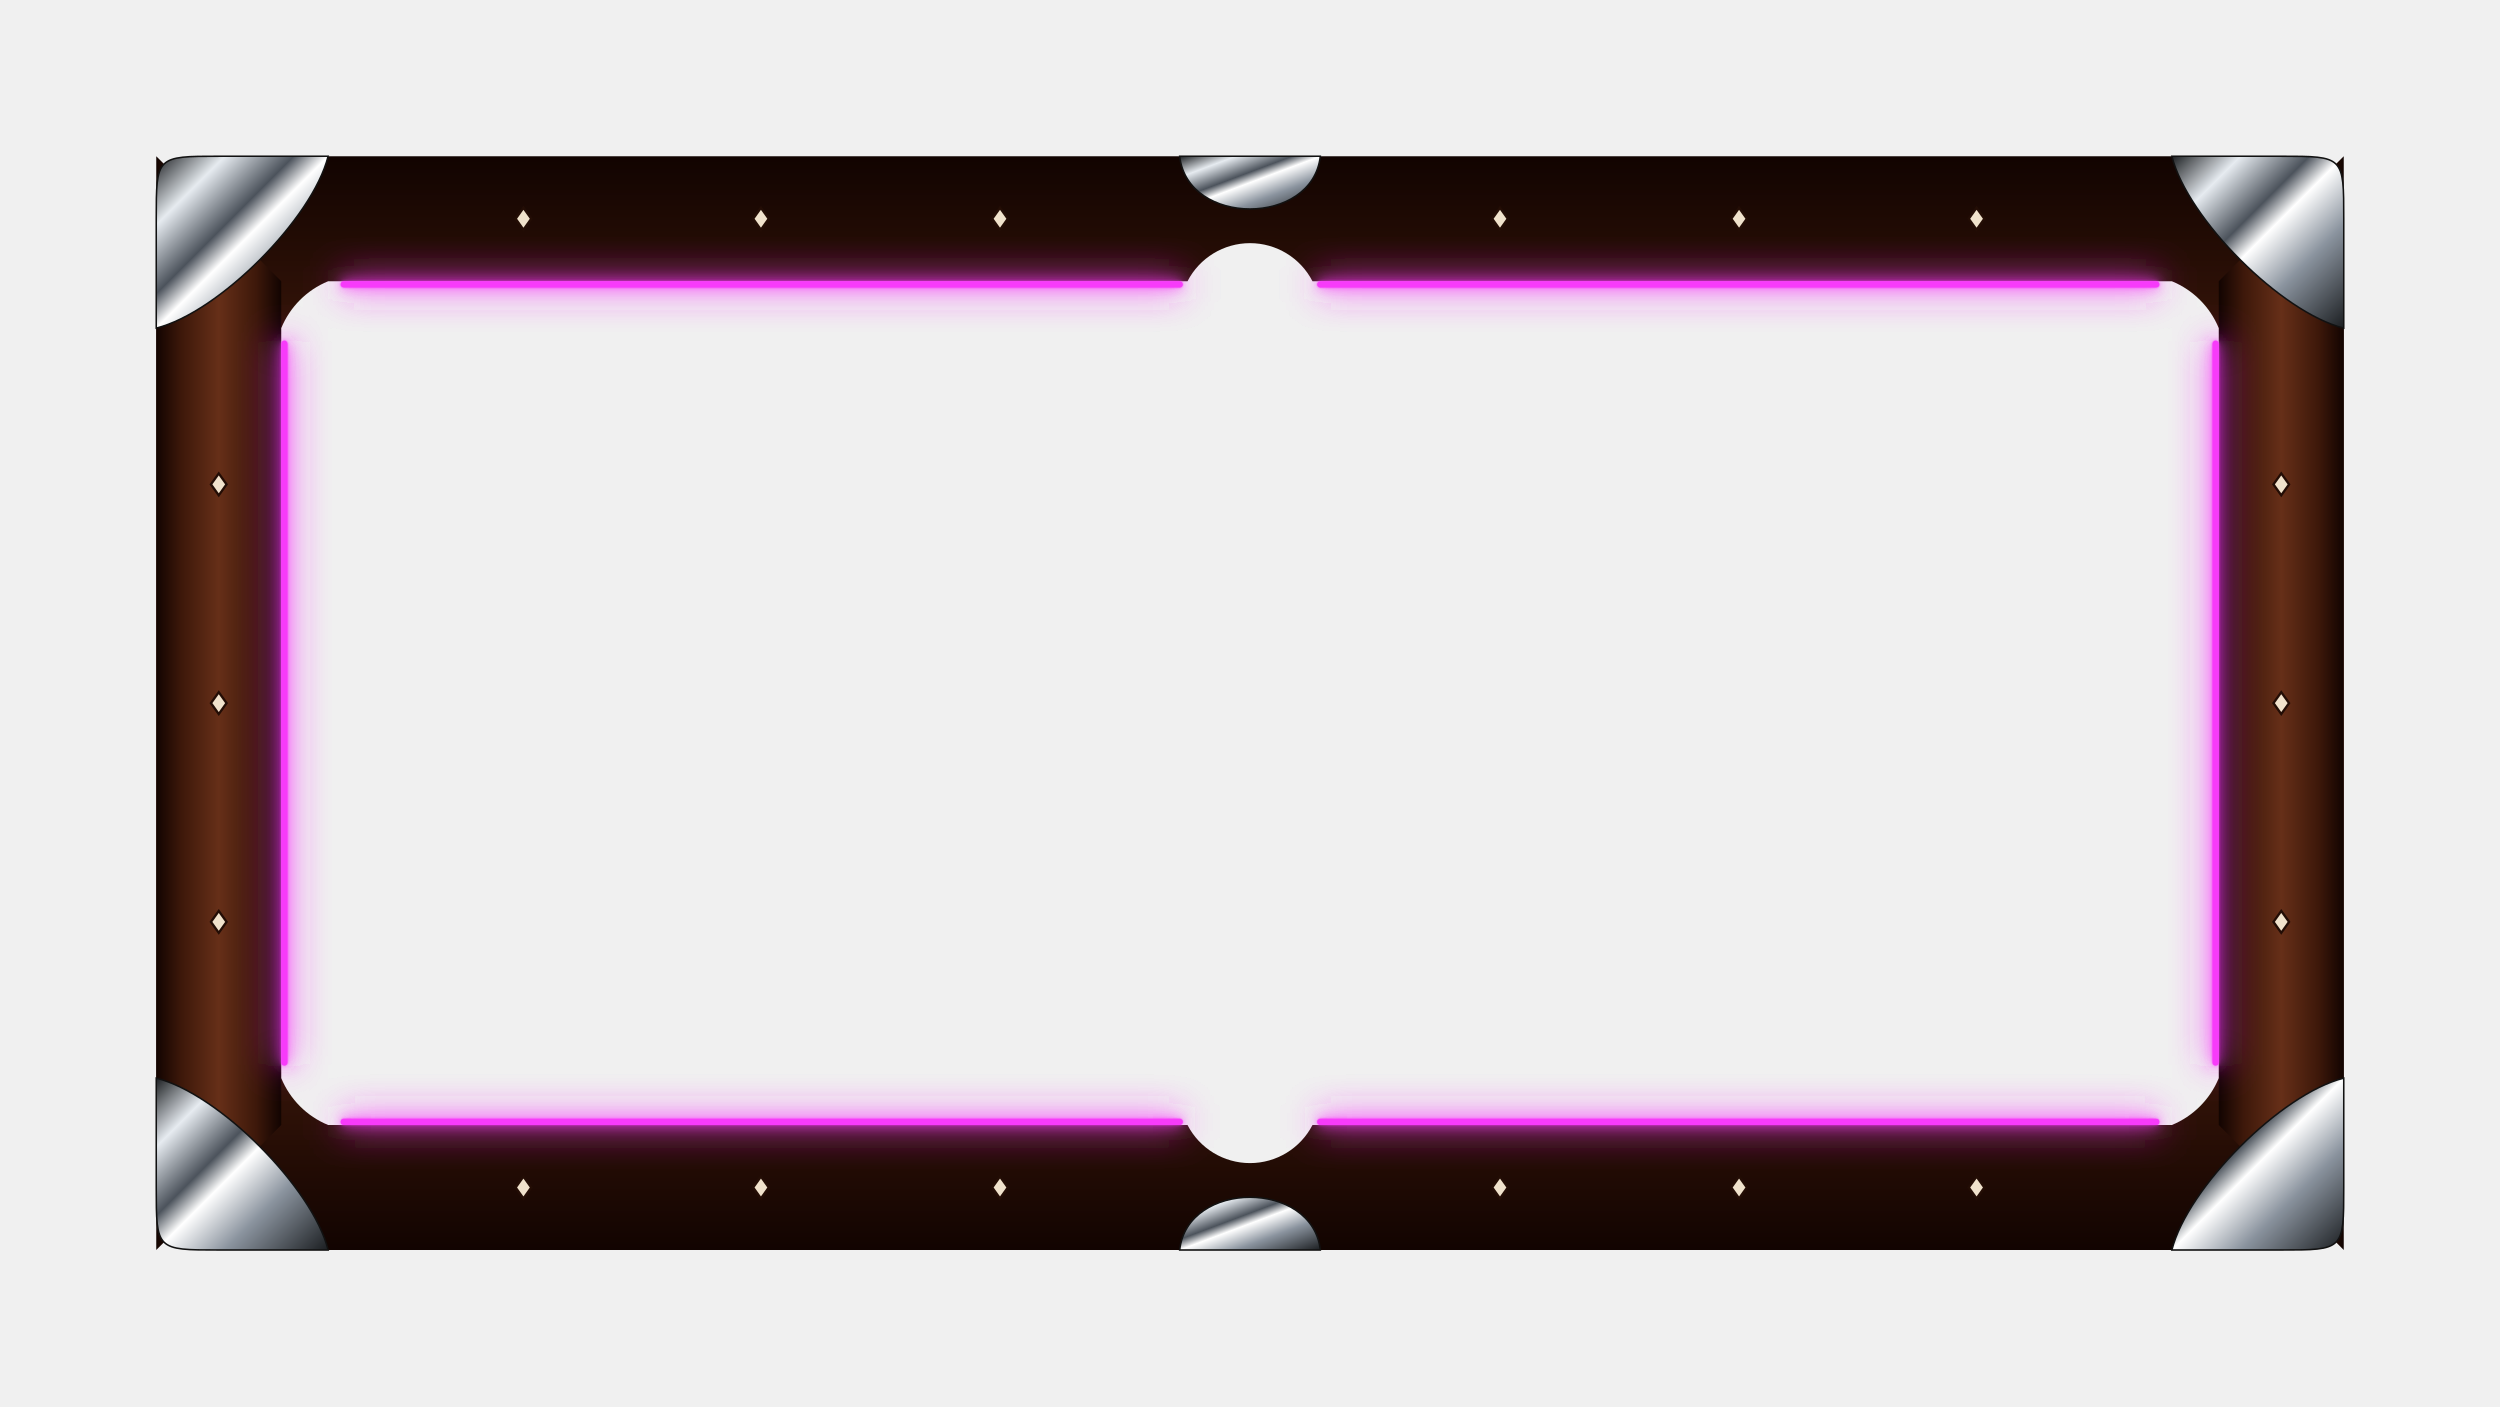
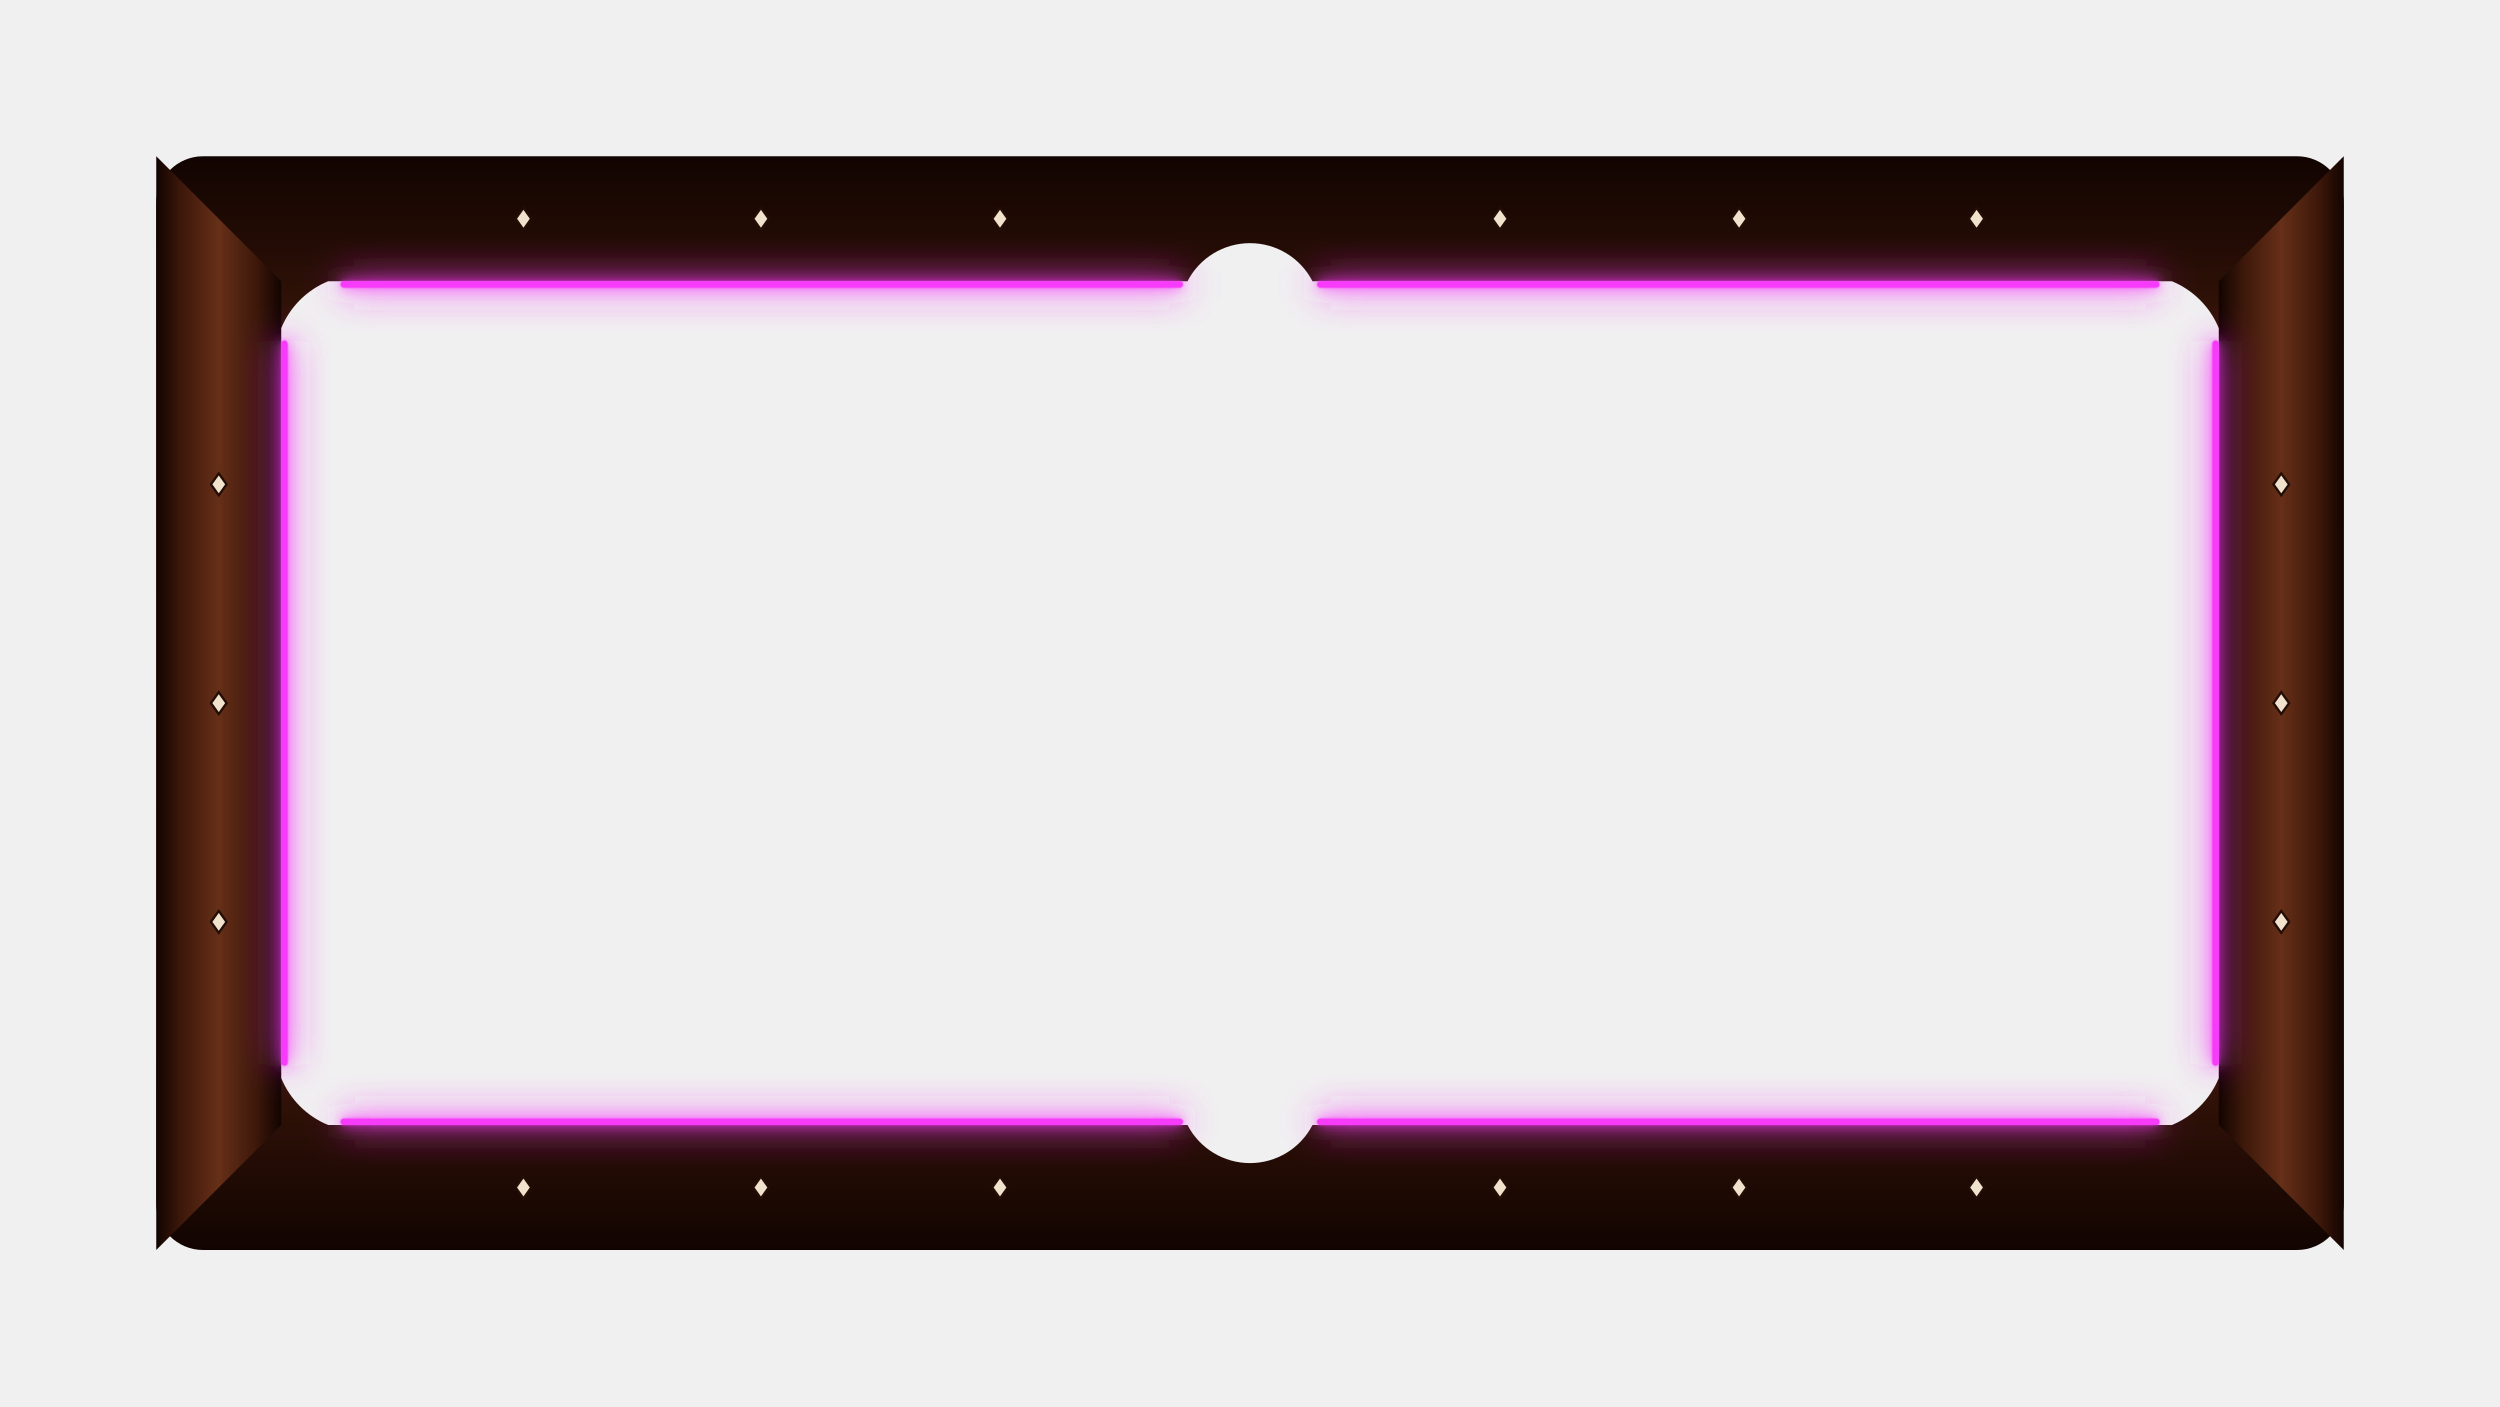
<svg xmlns="http://www.w3.org/2000/svg" viewBox="0 0 1600 900" width="100%" height="100%">
  <defs>
    <linearGradient id="mahogany-top-bottom" x1="0%" y1="0%" x2="0%" y2="100%">
      <stop offset="0%" stop-color="#120401" />
      <stop offset="20%" stop-color="#3d180a" />
      <stop offset="50%" stop-color="#662f18" />
      <stop offset="80%" stop-color="#3d180a" />
      <stop offset="100%" stop-color="#120401" />
    </linearGradient>
    <linearGradient id="mahogany-left-right" x1="0%" y1="0%" x2="100%" y2="0%">
      <stop offset="0%" stop-color="#120401" />
      <stop offset="20%" stop-color="#3d180a" />
      <stop offset="50%" stop-color="#662f18" />
      <stop offset="80%" stop-color="#3d180a" />
      <stop offset="100%" stop-color="#120401" />
-     </linearGradient>
-     <linearGradient id="chrome-bezel" x1="0%" y1="0%" x2="100%" y2="100%">
-       <stop offset="0%" stop-color="#1b1e21" />
-       <stop offset="20%" stop-color="#e6ebf0" />
-       <stop offset="40%" stop-color="#4c535c" />
-       <stop offset="50%" stop-color="#ffffff" />
-       <stop offset="70%" stop-color="#8a939e" />
-       <stop offset="100%" stop-color="#1b1e21" />
    </linearGradient>
    <filter id="neon-glow-filter" x="-50%" y="-50%" width="200%" height="200%">
      <feGaussianBlur in="SourceGraphic" stdDeviation="12" result="blur-wide" />
      <feGaussianBlur in="SourceGraphic" stdDeviation="4" result="blur-med" />
      <feGaussianBlur in="SourceGraphic" stdDeviation="1" result="blur-sharp" />
      <feComponentTransfer in="blur-wide" result="glow-boosted">
        <feFuncA type="linear" slope="2.0" />
      </feComponentTransfer>
      <feMerge>
        <feMergeNode in="glow-boosted" />
        <feMergeNode in="blur-med" />
        <feMergeNode in="blur-sharp" />
        <feMergeNode in="SourceGraphic" />
      </feMerge>
    </filter>
    <g id="diamond-sight">
      <polygon points="0,-7 5,0 0,7 -5,0" fill="#f0e2cc" stroke="#230d05" stroke-width="1.5" />
    </g>
    <mask id="playfield-cutout-mask">
      <rect x="0" y="0" width="1600" height="900" fill="#ffffff" />
      <path fill="#000000" d="                 M 210,180                  L 760,180                  A 45,45 0 0 1 840,180                  L 1390,180                  A 55,55 0 0 1 1420,210                  L 1420,690                  A 55,55 0 0 1 1390,720                  L 840,720                  A 45,45 0 0 1 760,720                  L 210,720                  A 55,55 0 0 1 180,690                  L 180,210                  A 55,55 0 0 1 210,180 Z" />
    </mask>
  </defs>
  <g mask="url(#playfield-cutout-mask)">
    <rect x="100" y="100" width="1400" height="700" rx="30" ry="30" fill="url(#mahogany-top-bottom)" />
    <path d="M 100,100 L 180,180 L 180,720 L 100,800 Z" fill="url(#mahogany-left-right)" />
    <path d="M 1500,100 L 1420,180 L 1420,720 L 1500,800 Z" fill="url(#mahogany-left-right)" />
  </g>
  <g stroke="#f73bfa" stroke-width="4" stroke-linecap="round" fill="none" filter="url(#neon-glow-filter)">
    <line x1="220" y1="182" x2="755" y2="182" />
    <line x1="845" y1="182" x2="1380" y2="182" />
    <line x1="1418" y1="220" x2="1418" y2="680" />
    <line x1="845" y1="718" x2="1380" y2="718" />
    <line x1="220" y1="718" x2="755" y2="718" />
    <line x1="182" y1="220" x2="182" y2="680" />
  </g>
-   <g fill="url(#chrome-bezel)" stroke="#111" stroke-width="1">
-     <path d="M 100,140 C 100,100 100,100 140,100 L 210,100 C 200,140 140,200 100,210 Z" />
-     <path d="M 1500,140 C 1500,100 1500,100 1460,100 L 1390,100 C 1400,140 1460,200 1500,210 Z" />
-     <path d="M 1500,760 C 1500,800 1500,800 1460,800 L 1390,800 C 1400,760 1460,700 1500,690 Z" />
-     <path d="M 100,760 C 100,800 100,800 140,800 L 210,800 C 200,760 140,700 100,690 Z" />
-     <path d="M 755,100 L 845,100 C 840,145 760,145 755,100 Z" />
-     <path d="M 755,800 L 845,800 C 840,755 760,755 755,800 Z" />
-   </g>
  <g>
    <use href="#diamond-sight" x="140" y="310" />
    <use href="#diamond-sight" x="140" y="450" />
    <use href="#diamond-sight" x="140" y="590" />
    <use href="#diamond-sight" x="1460" y="310" />
    <use href="#diamond-sight" x="1460" y="450" />
    <use href="#diamond-sight" x="1460" y="590" />
    <use href="#diamond-sight" x="335" y="140" />
    <use href="#diamond-sight" x="487" y="140" />
    <use href="#diamond-sight" x="640" y="140" />
    <use href="#diamond-sight" x="960" y="140" />
    <use href="#diamond-sight" x="1113" y="140" />
    <use href="#diamond-sight" x="1265" y="140" />
    <use href="#diamond-sight" x="335" y="760" />
    <use href="#diamond-sight" x="487" y="760" />
    <use href="#diamond-sight" x="640" y="760" />
    <use href="#diamond-sight" x="960" y="760" />
    <use href="#diamond-sight" x="1113" y="760" />
    <use href="#diamond-sight" x="1265" y="760" />
  </g>
</svg>
